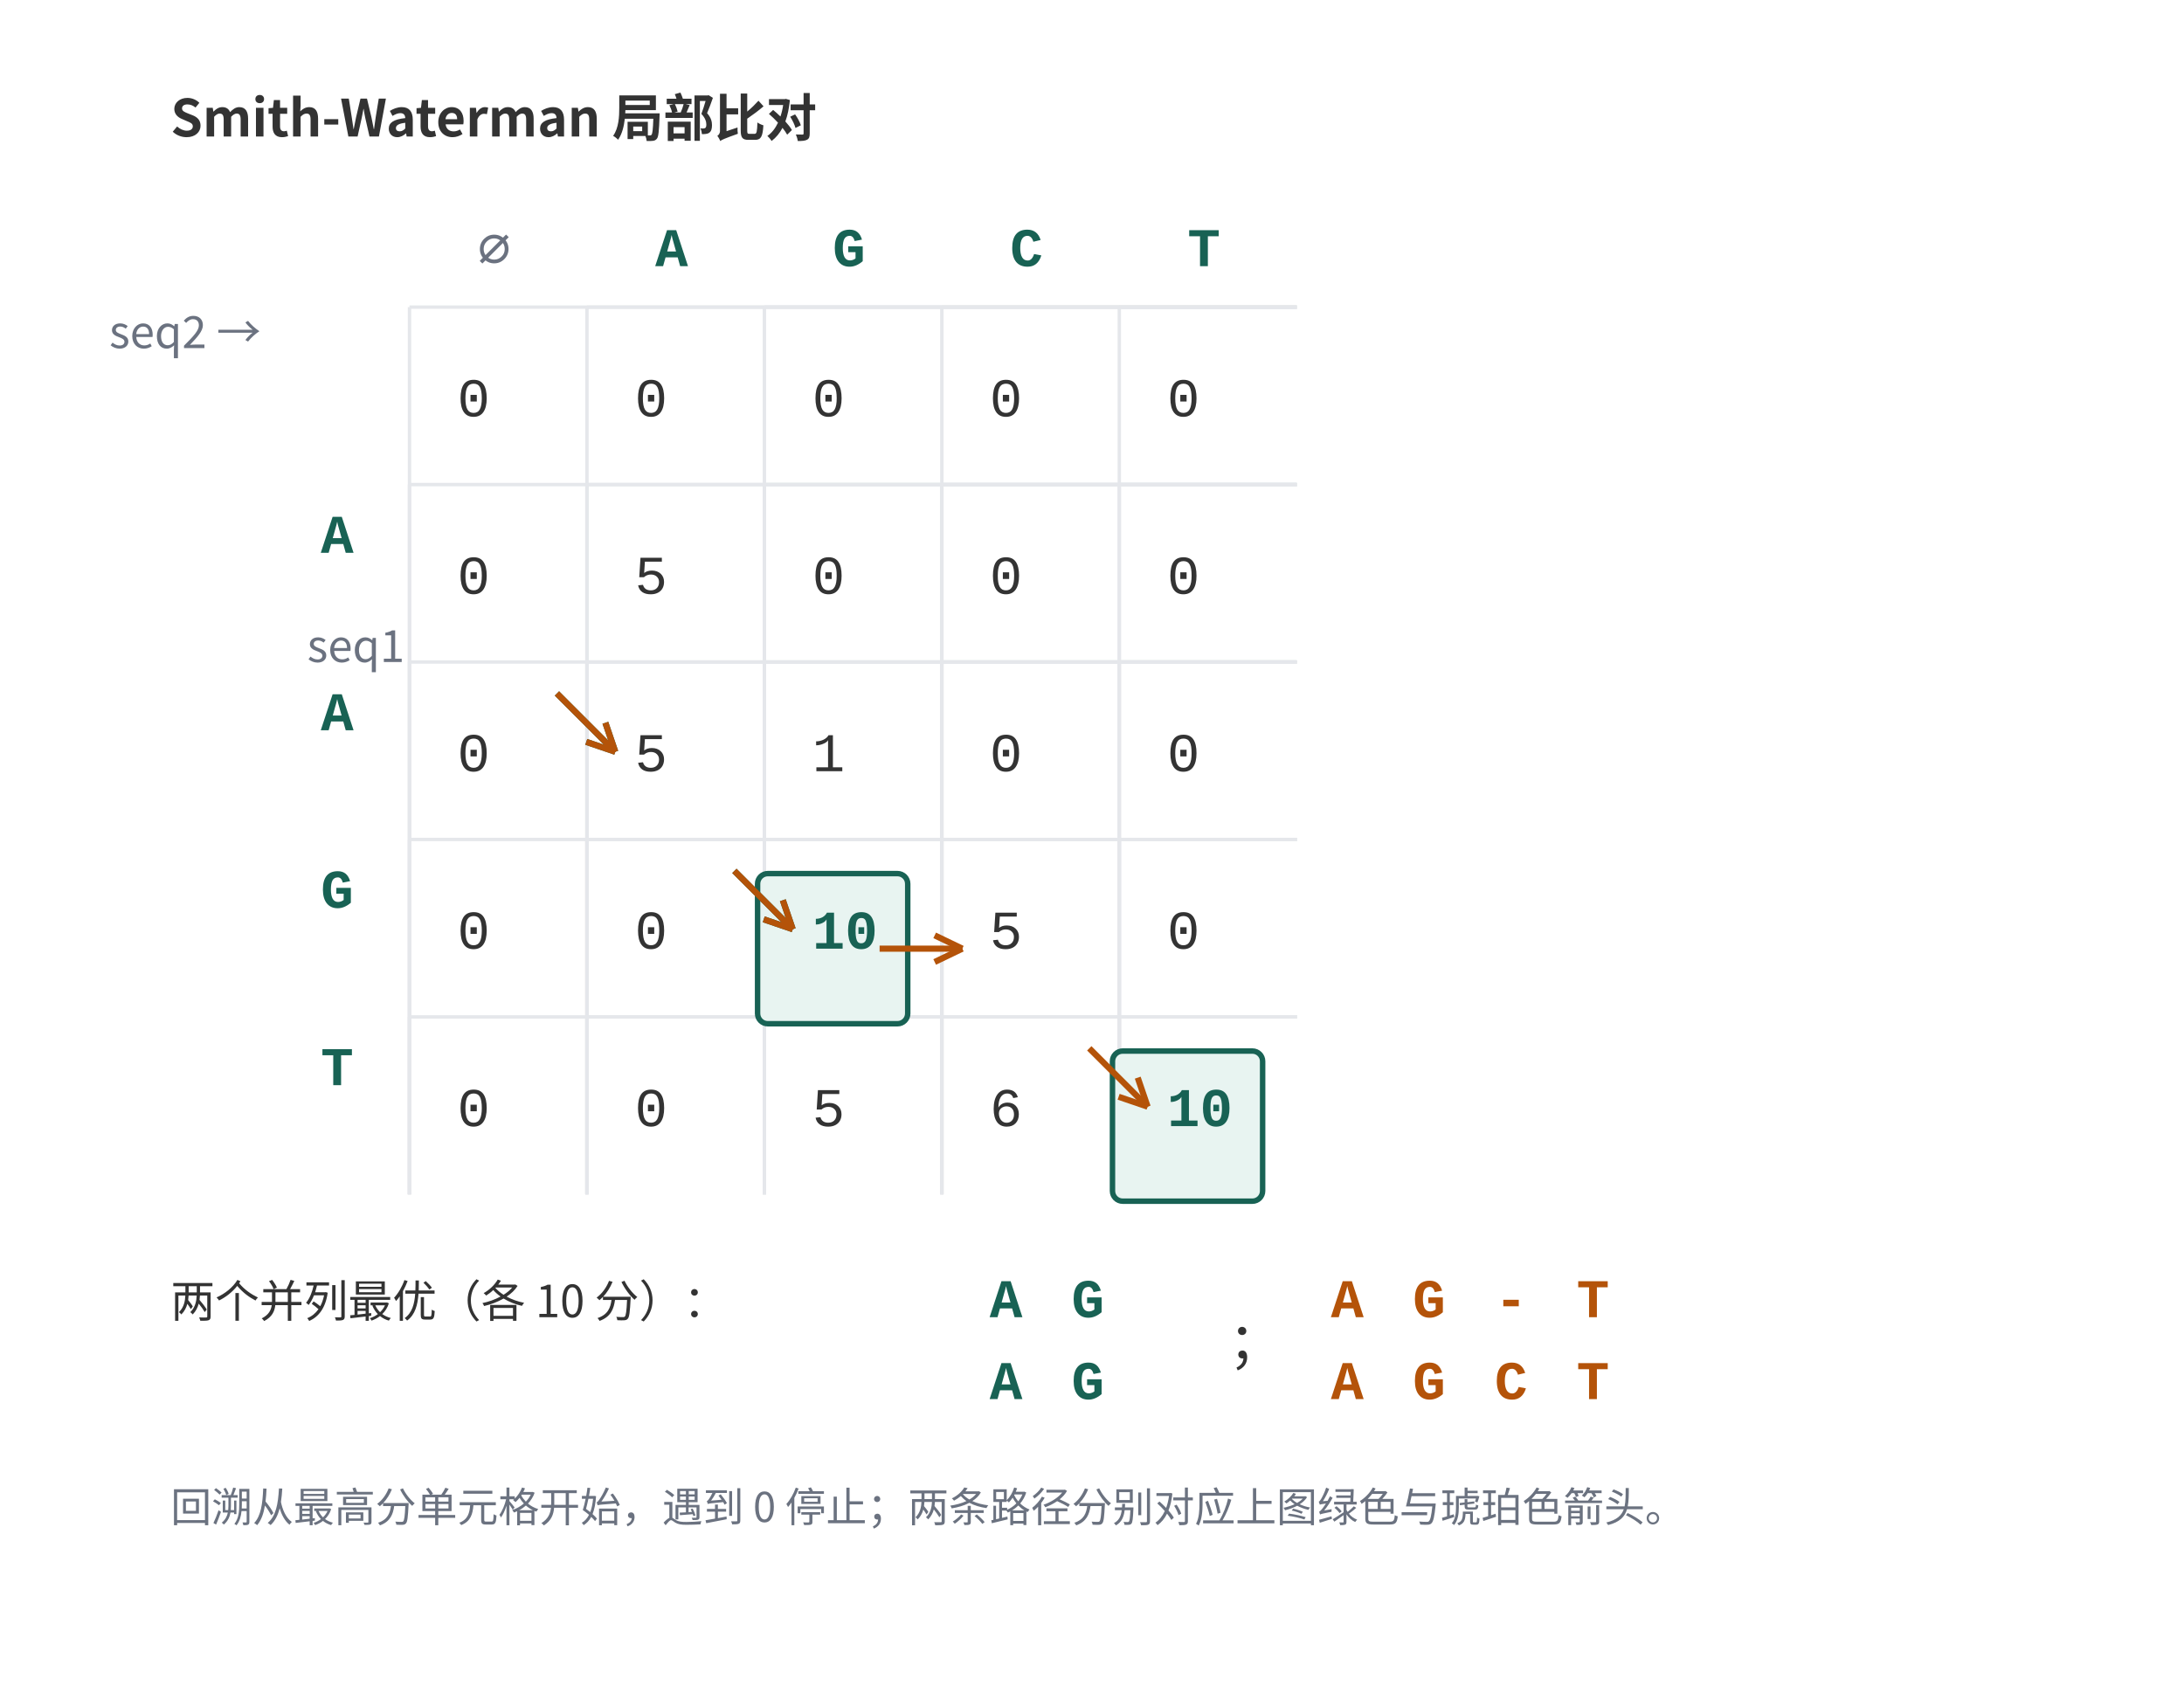
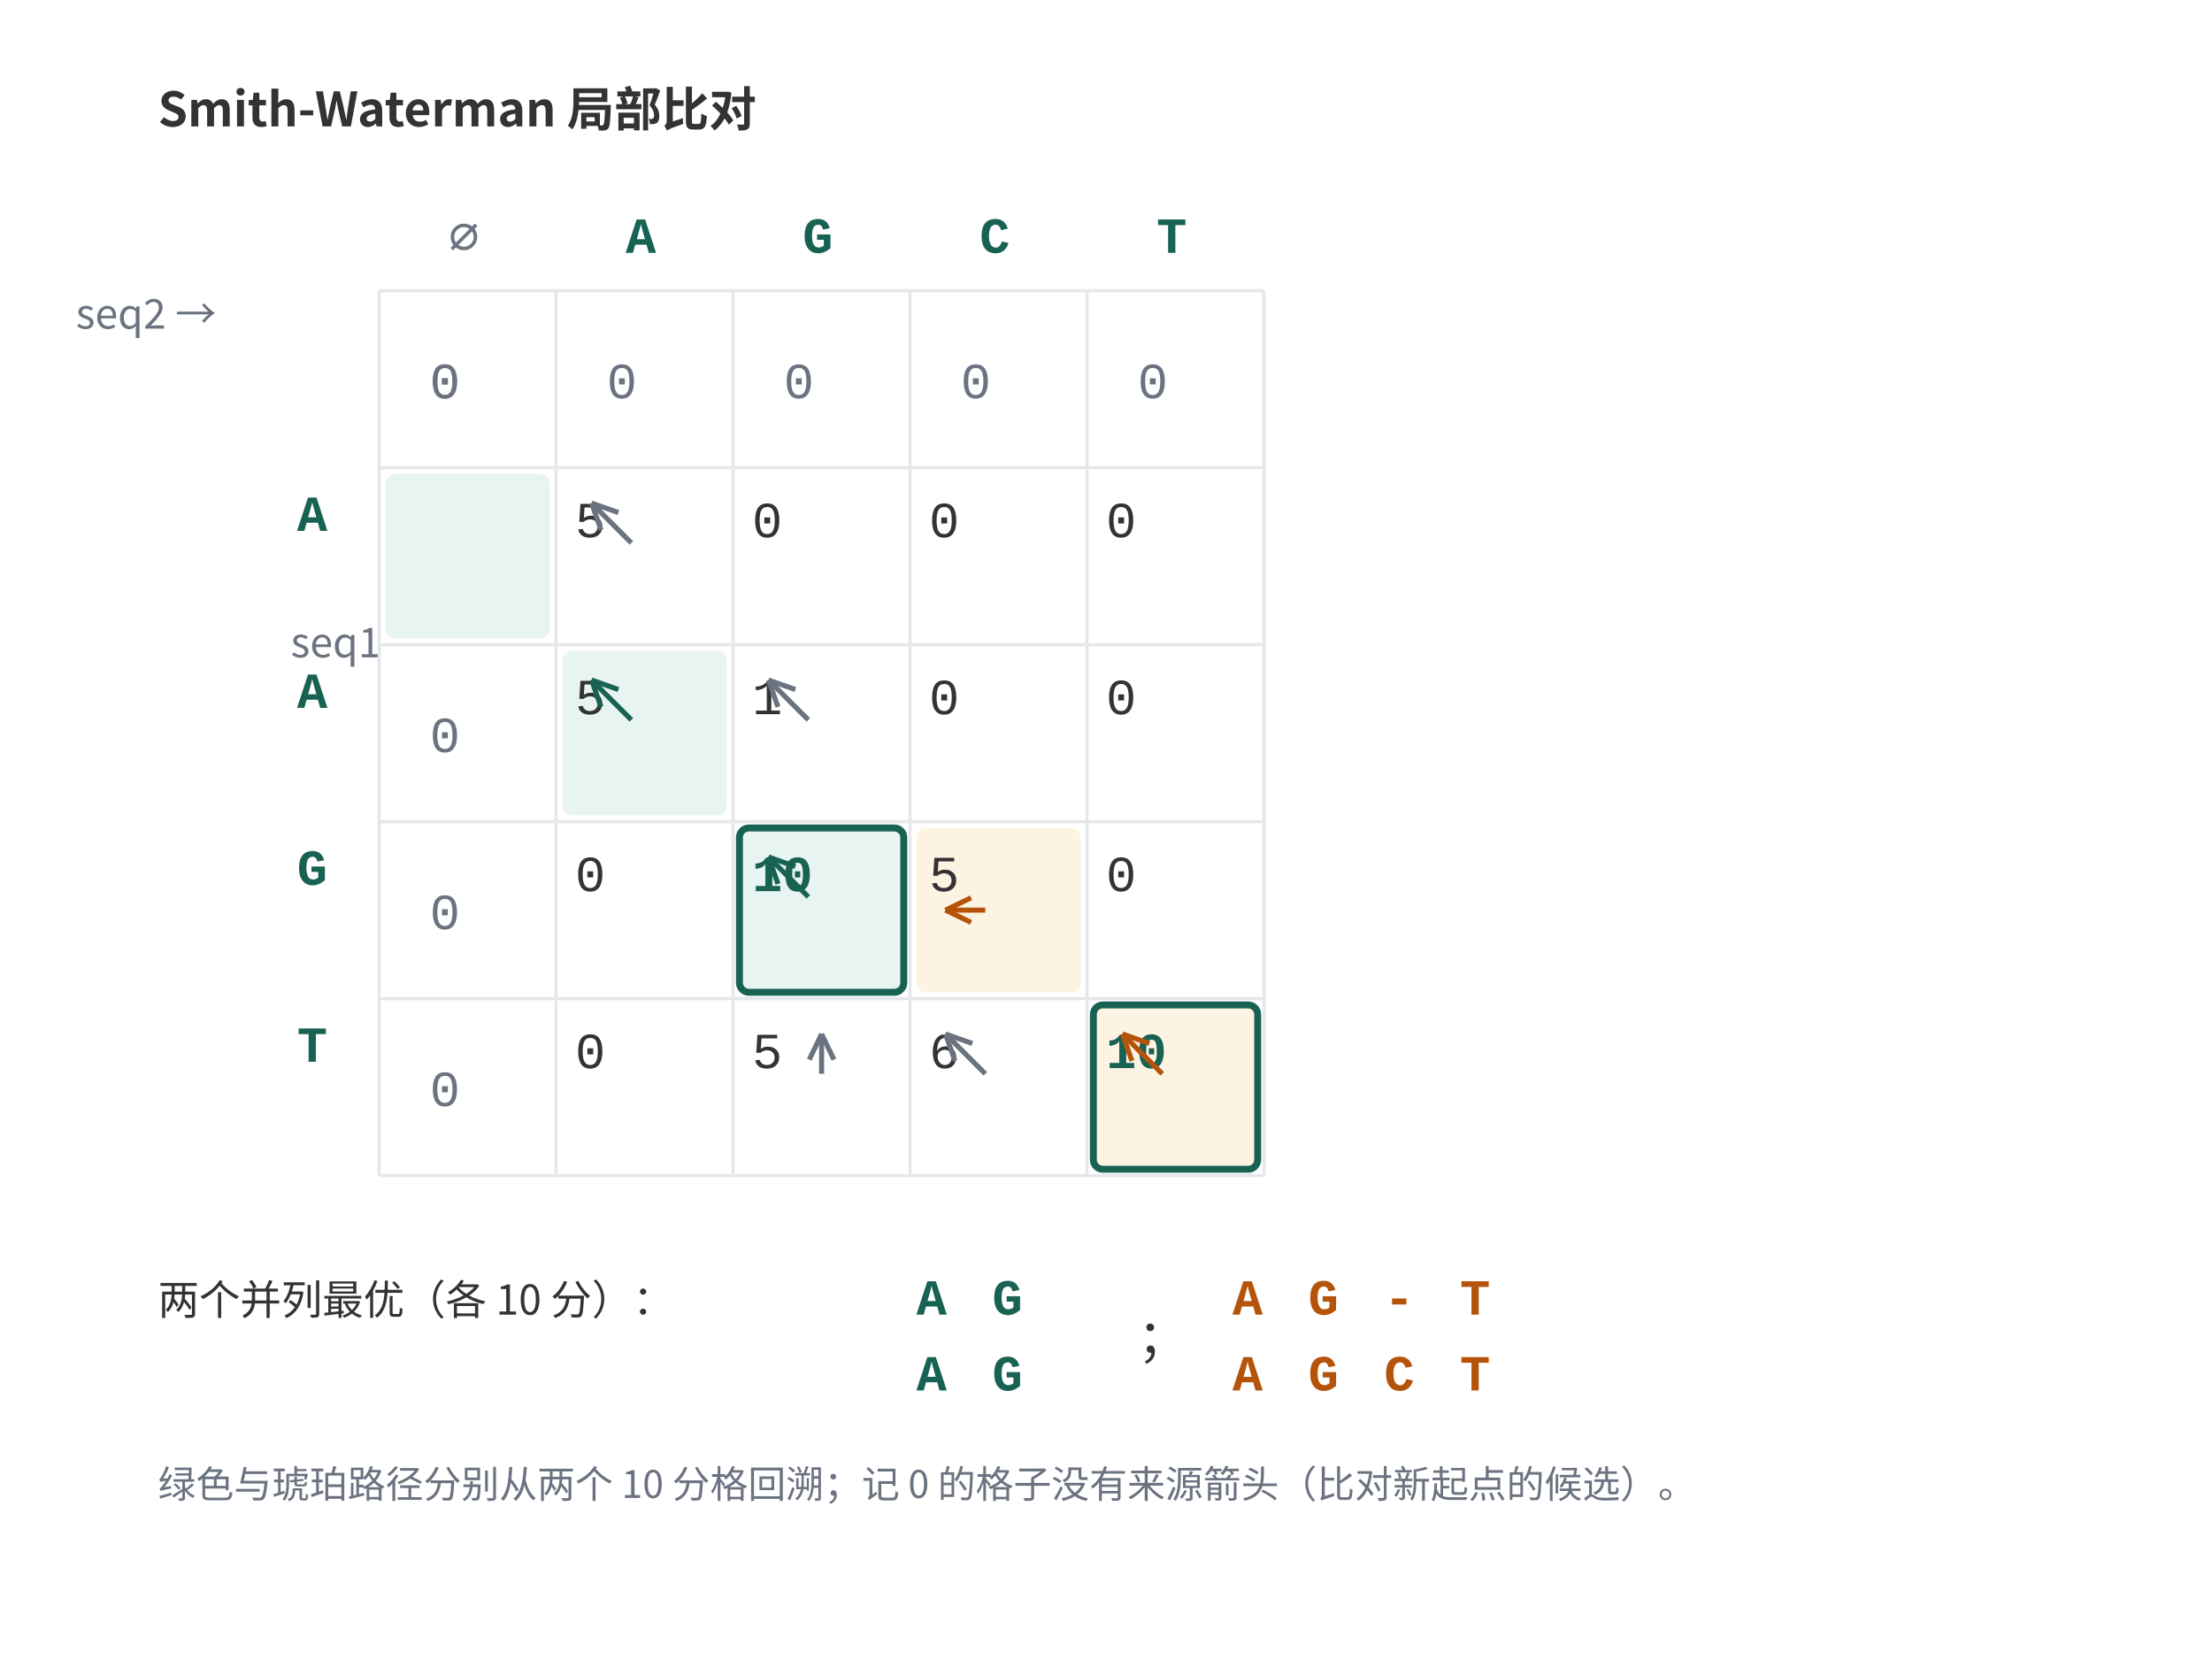
- <svg xmlns="http://www.w3.org/2000/svg" viewBox="0 0 640 500" role="img" aria-labelledby="t d">
+ <svg xmlns="http://www.w3.org/2000/svg" viewBox="0 0 700 530" role="img" aria-labelledby="t d">
  <text x="50" y="40" font-family="'PingFang SC', 'Hiragino Sans GB', 'Microsoft YaHei', 'Noto Sans CJK SC', sans-serif" font-size="15" fill="#333333" font-weight="bold" text-anchor="start">Smith-Waterman 局部比对</text>
-   <text x="140" y="78" font-family="ui-monospace, 'SFMono-Regular', Menlo, Consolas, 'Liberation Mono', monospace" font-size="16" fill="#6b7280" font-weight="normal" text-anchor="start">∅</text>
-   <text x="192" y="78" font-family="ui-monospace, 'SFMono-Regular', Menlo, Consolas, 'Liberation Mono', monospace" font-size="16" fill="#186254" font-weight="bold" text-anchor="start">A</text>
-   <text x="244" y="78" font-family="ui-monospace, 'SFMono-Regular', Menlo, Consolas, 'Liberation Mono', monospace" font-size="16" fill="#186254" font-weight="bold" text-anchor="start">G</text>
-   <text x="296" y="78" font-family="ui-monospace, 'SFMono-Regular', Menlo, Consolas, 'Liberation Mono', monospace" font-size="16" fill="#186254" font-weight="bold" text-anchor="start">C</text>
-   <text x="348" y="78" font-family="ui-monospace, 'SFMono-Regular', Menlo, Consolas, 'Liberation Mono', monospace" font-size="16" fill="#186254" font-weight="bold" text-anchor="start">T</text>
-   <text x="32" y="102" font-family="'PingFang SC', 'Hiragino Sans GB', 'Microsoft YaHei', 'Noto Sans CJK SC', sans-serif" font-size="13" fill="#6b7280" font-weight="normal" text-anchor="start">seq2 →</text>
-   <text x="94" y="162" font-family="ui-monospace, 'SFMono-Regular', Menlo, Consolas, 'Liberation Mono', monospace" font-size="16" fill="#186254" font-weight="bold" text-anchor="start">A</text>
-   <text x="94" y="214" font-family="ui-monospace, 'SFMono-Regular', Menlo, Consolas, 'Liberation Mono', monospace" font-size="16" fill="#186254" font-weight="bold" text-anchor="start">A</text>
-   <text x="94" y="266" font-family="ui-monospace, 'SFMono-Regular', Menlo, Consolas, 'Liberation Mono', monospace" font-size="16" fill="#186254" font-weight="bold" text-anchor="start">G</text>
-   <text x="94" y="318" font-family="ui-monospace, 'SFMono-Regular', Menlo, Consolas, 'Liberation Mono', monospace" font-size="16" fill="#186254" font-weight="bold" text-anchor="start">T</text>
-   <text x="90" y="194" font-family="'PingFang SC', 'Hiragino Sans GB', 'Microsoft YaHei', 'Noto Sans CJK SC', sans-serif" font-size="13" fill="#6b7280" font-weight="normal" text-anchor="start">seq1</text>
-   <line x1="120" y1="90" x2="380" y2="90" stroke="#e5e7eb" stroke-width="1" />
-   <line x1="120" y1="90" x2="120" y2="350" stroke="#e5e7eb" stroke-width="1" />
-   <line x1="172" y1="90" x2="380" y2="90" stroke="#e5e7eb" stroke-width="1" />
-   <line x1="172" y1="90" x2="172" y2="350" stroke="#e5e7eb" stroke-width="1" />
-   <line x1="224" y1="90" x2="380" y2="90" stroke="#e5e7eb" stroke-width="1" />
-   <line x1="224" y1="90" x2="224" y2="350" stroke="#e5e7eb" stroke-width="1" />
-   <line x1="276" y1="90" x2="380" y2="90" stroke="#e5e7eb" stroke-width="1" />
-   <line x1="276" y1="90" x2="276" y2="350" stroke="#e5e7eb" stroke-width="1" />
-   <line x1="328" y1="90" x2="380" y2="90" stroke="#e5e7eb" stroke-width="1" />
-   <line x1="328" y1="90" x2="328" y2="350" stroke="#e5e7eb" stroke-width="1" />
-   <line x1="120" y1="142" x2="380" y2="142" stroke="#e5e7eb" stroke-width="1" />
-   <line x1="120" y1="142" x2="120" y2="350" stroke="#e5e7eb" stroke-width="1" />
-   <line x1="172" y1="142" x2="380" y2="142" stroke="#e5e7eb" stroke-width="1" />
-   <line x1="172" y1="142" x2="172" y2="350" stroke="#e5e7eb" stroke-width="1" />
-   <line x1="224" y1="142" x2="380" y2="142" stroke="#e5e7eb" stroke-width="1" />
-   <line x1="224" y1="142" x2="224" y2="350" stroke="#e5e7eb" stroke-width="1" />
-   <line x1="276" y1="142" x2="380" y2="142" stroke="#e5e7eb" stroke-width="1" />
-   <line x1="276" y1="142" x2="276" y2="350" stroke="#e5e7eb" stroke-width="1" />
-   <line x1="328" y1="142" x2="380" y2="142" stroke="#e5e7eb" stroke-width="1" />
-   <line x1="328" y1="142" x2="328" y2="350" stroke="#e5e7eb" stroke-width="1" />
-   <line x1="120" y1="194" x2="380" y2="194" stroke="#e5e7eb" stroke-width="1" />
-   <line x1="120" y1="194" x2="120" y2="350" stroke="#e5e7eb" stroke-width="1" />
-   <line x1="172" y1="194" x2="380" y2="194" stroke="#e5e7eb" stroke-width="1" />
-   <line x1="172" y1="194" x2="172" y2="350" stroke="#e5e7eb" stroke-width="1" />
-   <line x1="224" y1="194" x2="380" y2="194" stroke="#e5e7eb" stroke-width="1" />
-   <line x1="224" y1="194" x2="224" y2="350" stroke="#e5e7eb" stroke-width="1" />
-   <line x1="276" y1="194" x2="380" y2="194" stroke="#e5e7eb" stroke-width="1" />
-   <line x1="276" y1="194" x2="276" y2="350" stroke="#e5e7eb" stroke-width="1" />
-   <line x1="328" y1="194" x2="380" y2="194" stroke="#e5e7eb" stroke-width="1" />
-   <line x1="328" y1="194" x2="328" y2="350" stroke="#e5e7eb" stroke-width="1" />
-   <line x1="120" y1="246" x2="380" y2="246" stroke="#e5e7eb" stroke-width="1" />
-   <line x1="120" y1="246" x2="120" y2="350" stroke="#e5e7eb" stroke-width="1" />
-   <line x1="172" y1="246" x2="380" y2="246" stroke="#e5e7eb" stroke-width="1" />
-   <line x1="172" y1="246" x2="172" y2="350" stroke="#e5e7eb" stroke-width="1" />
-   <line x1="224" y1="246" x2="380" y2="246" stroke="#e5e7eb" stroke-width="1" />
-   <line x1="224" y1="246" x2="224" y2="350" stroke="#e5e7eb" stroke-width="1" />
-   <line x1="276" y1="246" x2="380" y2="246" stroke="#e5e7eb" stroke-width="1" />
-   <line x1="276" y1="246" x2="276" y2="350" stroke="#e5e7eb" stroke-width="1" />
-   <line x1="328" y1="246" x2="380" y2="246" stroke="#e5e7eb" stroke-width="1" />
-   <line x1="328" y1="246" x2="328" y2="350" stroke="#e5e7eb" stroke-width="1" />
-   <line x1="120" y1="298" x2="380" y2="298" stroke="#e5e7eb" stroke-width="1" />
-   <line x1="120" y1="298" x2="120" y2="350" stroke="#e5e7eb" stroke-width="1" />
-   <line x1="172" y1="298" x2="380" y2="298" stroke="#e5e7eb" stroke-width="1" />
-   <line x1="172" y1="298" x2="172" y2="350" stroke="#e5e7eb" stroke-width="1" />
-   <line x1="224" y1="298" x2="380" y2="298" stroke="#e5e7eb" stroke-width="1" />
-   <line x1="224" y1="298" x2="224" y2="350" stroke="#e5e7eb" stroke-width="1" />
-   <line x1="276" y1="298" x2="380" y2="298" stroke="#e5e7eb" stroke-width="1" />
-   <line x1="276" y1="298" x2="276" y2="350" stroke="#e5e7eb" stroke-width="1" />
-   <line x1="328" y1="298" x2="380" y2="298" stroke="#e5e7eb" stroke-width="1" />
-   <line x1="328" y1="298" x2="328" y2="350" stroke="#e5e7eb" stroke-width="1" />
-   <text x="134" y="122" font-family="ui-monospace, 'SFMono-Regular', Menlo, Consolas, 'Liberation Mono', monospace" font-size="16" fill="#333333" font-weight="normal" text-anchor="start">0</text>
-   <text x="186" y="122" font-family="ui-monospace, 'SFMono-Regular', Menlo, Consolas, 'Liberation Mono', monospace" font-size="16" fill="#333333" font-weight="normal" text-anchor="start">0</text>
-   <text x="238" y="122" font-family="ui-monospace, 'SFMono-Regular', Menlo, Consolas, 'Liberation Mono', monospace" font-size="16" fill="#333333" font-weight="normal" text-anchor="start">0</text>
-   <text x="290" y="122" font-family="ui-monospace, 'SFMono-Regular', Menlo, Consolas, 'Liberation Mono', monospace" font-size="16" fill="#333333" font-weight="normal" text-anchor="start">0</text>
-   <text x="342" y="122" font-family="ui-monospace, 'SFMono-Regular', Menlo, Consolas, 'Liberation Mono', monospace" font-size="16" fill="#333333" font-weight="normal" text-anchor="start">0</text>
-   <text x="134" y="174" font-family="ui-monospace, 'SFMono-Regular', Menlo, Consolas, 'Liberation Mono', monospace" font-size="16" fill="#333333" font-weight="normal" text-anchor="start">0</text>
-   <text x="186" y="174" font-family="ui-monospace, 'SFMono-Regular', Menlo, Consolas, 'Liberation Mono', monospace" font-size="16" fill="#333333" font-weight="normal" text-anchor="start">5</text>
-   <text x="238" y="174" font-family="ui-monospace, 'SFMono-Regular', Menlo, Consolas, 'Liberation Mono', monospace" font-size="16" fill="#333333" font-weight="normal" text-anchor="start">0</text>
-   <text x="290" y="174" font-family="ui-monospace, 'SFMono-Regular', Menlo, Consolas, 'Liberation Mono', monospace" font-size="16" fill="#333333" font-weight="normal" text-anchor="start">0</text>
-   <text x="342" y="174" font-family="ui-monospace, 'SFMono-Regular', Menlo, Consolas, 'Liberation Mono', monospace" font-size="16" fill="#333333" font-weight="normal" text-anchor="start">0</text>
-   <text x="134" y="226" font-family="ui-monospace, 'SFMono-Regular', Menlo, Consolas, 'Liberation Mono', monospace" font-size="16" fill="#333333" font-weight="normal" text-anchor="start">0</text>
-   <text x="186" y="226" font-family="ui-monospace, 'SFMono-Regular', Menlo, Consolas, 'Liberation Mono', monospace" font-size="16" fill="#333333" font-weight="normal" text-anchor="start">5</text>
+   <text x="142" y="80" font-family="ui-monospace, 'SFMono-Regular', Menlo, Consolas, 'Liberation Mono', monospace" font-size="16" fill="#6b7280" font-weight="normal" text-anchor="start">∅</text>
+   <text x="198" y="80" font-family="ui-monospace, 'SFMono-Regular', Menlo, Consolas, 'Liberation Mono', monospace" font-size="16" fill="#186254" font-weight="bold" text-anchor="start">A</text>
+   <text x="254" y="80" font-family="ui-monospace, 'SFMono-Regular', Menlo, Consolas, 'Liberation Mono', monospace" font-size="16" fill="#186254" font-weight="bold" text-anchor="start">G</text>
+   <text x="310" y="80" font-family="ui-monospace, 'SFMono-Regular', Menlo, Consolas, 'Liberation Mono', monospace" font-size="16" fill="#186254" font-weight="bold" text-anchor="start">C</text>
+   <text x="366" y="80" font-family="ui-monospace, 'SFMono-Regular', Menlo, Consolas, 'Liberation Mono', monospace" font-size="16" fill="#186254" font-weight="bold" text-anchor="start">T</text>
+   <text x="24" y="104" font-family="'PingFang SC', 'Hiragino Sans GB', 'Microsoft YaHei', 'Noto Sans CJK SC', sans-serif" font-size="13" fill="#6b7280" font-weight="normal" text-anchor="start">seq2 →</text>
+   <text x="94" y="168" font-family="ui-monospace, 'SFMono-Regular', Menlo, Consolas, 'Liberation Mono', monospace" font-size="16" fill="#186254" font-weight="bold" text-anchor="start">A</text>
+   <text x="94" y="224" font-family="ui-monospace, 'SFMono-Regular', Menlo, Consolas, 'Liberation Mono', monospace" font-size="16" fill="#186254" font-weight="bold" text-anchor="start">A</text>
+   <text x="94" y="280" font-family="ui-monospace, 'SFMono-Regular', Menlo, Consolas, 'Liberation Mono', monospace" font-size="16" fill="#186254" font-weight="bold" text-anchor="start">G</text>
+   <text x="94" y="336" font-family="ui-monospace, 'SFMono-Regular', Menlo, Consolas, 'Liberation Mono', monospace" font-size="16" fill="#186254" font-weight="bold" text-anchor="start">T</text>
+   <text x="92" y="208" font-family="'PingFang SC', 'Hiragino Sans GB', 'Microsoft YaHei', 'Noto Sans CJK SC', sans-serif" font-size="13" fill="#6b7280" font-weight="normal" text-anchor="start">seq1</text>
+   <line x1="120" y1="92" x2="400" y2="92" stroke="#e5e7eb" stroke-width="1" />
+   <line x1="120" y1="148" x2="400" y2="148" stroke="#e5e7eb" stroke-width="1" />
+   <line x1="120" y1="204" x2="400" y2="204" stroke="#e5e7eb" stroke-width="1" />
+   <line x1="120" y1="260" x2="400" y2="260" stroke="#e5e7eb" stroke-width="1" />
+   <line x1="120" y1="316" x2="400" y2="316" stroke="#e5e7eb" stroke-width="1" />
+   <line x1="120" y1="372" x2="400" y2="372" stroke="#e5e7eb" stroke-width="1" />
+   <line x1="120" y1="92" x2="120" y2="372" stroke="#e5e7eb" stroke-width="1" />
+   <line x1="176" y1="92" x2="176" y2="372" stroke="#e5e7eb" stroke-width="1" />
+   <line x1="232" y1="92" x2="232" y2="372" stroke="#e5e7eb" stroke-width="1" />
+   <line x1="288" y1="92" x2="288" y2="372" stroke="#e5e7eb" stroke-width="1" />
+   <line x1="344" y1="92" x2="344" y2="372" stroke="#e5e7eb" stroke-width="1" />
+   <line x1="400" y1="92" x2="400" y2="372" stroke="#e5e7eb" stroke-width="1" />
+   <text x="136" y="126" font-family="ui-monospace, 'SFMono-Regular', Menlo, Consolas, 'Liberation Mono', monospace" font-size="16" fill="#6b7280" font-weight="normal" text-anchor="start">0</text>
+   <text x="192" y="126" font-family="ui-monospace, 'SFMono-Regular', Menlo, Consolas, 'Liberation Mono', monospace" font-size="16" fill="#6b7280" font-weight="normal" text-anchor="start">0</text>
+   <text x="248" y="126" font-family="ui-monospace, 'SFMono-Regular', Menlo, Consolas, 'Liberation Mono', monospace" font-size="16" fill="#6b7280" font-weight="normal" text-anchor="start">0</text>
+   <text x="304" y="126" font-family="ui-monospace, 'SFMono-Regular', Menlo, Consolas, 'Liberation Mono', monospace" font-size="16" fill="#6b7280" font-weight="normal" text-anchor="start">0</text>
+   <text x="360" y="126" font-family="ui-monospace, 'SFMono-Regular', Menlo, Consolas, 'Liberation Mono', monospace" font-size="16" fill="#6b7280" font-weight="normal" text-anchor="start">0</text>
+   <text x="136" y="126" font-family="ui-monospace, 'SFMono-Regular', Menlo, Consolas, 'Liberation Mono', monospace" font-size="16" fill="#6b7280" font-weight="normal" text-anchor="start">0</text>
+   <text x="136" y="182" font-family="ui-monospace, 'SFMono-Regular', Menlo, Consolas, 'Liberation Mono', monospace" font-size="16" fill="#6b7280" font-weight="normal" text-anchor="start">0</text>
+   <text x="136" y="238" font-family="ui-monospace, 'SFMono-Regular', Menlo, Consolas, 'Liberation Mono', monospace" font-size="16" fill="#6b7280" font-weight="normal" text-anchor="start">0</text>
+   <text x="136" y="294" font-family="ui-monospace, 'SFMono-Regular', Menlo, Consolas, 'Liberation Mono', monospace" font-size="16" fill="#6b7280" font-weight="normal" text-anchor="start">0</text>
+   <text x="136" y="350" font-family="ui-monospace, 'SFMono-Regular', Menlo, Consolas, 'Liberation Mono', monospace" font-size="16" fill="#6b7280" font-weight="normal" text-anchor="start">0</text>
+   <text x="182" y="170" font-family="ui-monospace, 'SFMono-Regular', Menlo, Consolas, 'Liberation Mono', monospace" font-size="16" fill="#333333" font-weight="normal" text-anchor="start">5</text>
+   <line x1="199.8" y1="171.8" x2="187.2" y2="159.2" stroke="#6b7280" stroke-width="1.6" />
+   <line x1="187.2" y1="159.2" x2="190.2" y2="167.7" stroke="#6b7280" stroke-width="1.6" />
+   <line x1="187.2" y1="159.2" x2="195.7" y2="162.2" stroke="#6b7280" stroke-width="1.6" />
+   <text x="238" y="170" font-family="ui-monospace, 'SFMono-Regular', Menlo, Consolas, 'Liberation Mono', monospace" font-size="16" fill="#333333" font-weight="normal" text-anchor="start">0</text>
+   <text x="294" y="170" font-family="ui-monospace, 'SFMono-Regular', Menlo, Consolas, 'Liberation Mono', monospace" font-size="16" fill="#333333" font-weight="normal" text-anchor="start">0</text>
+   <text x="350" y="170" font-family="ui-monospace, 'SFMono-Regular', Menlo, Consolas, 'Liberation Mono', monospace" font-size="16" fill="#333333" font-weight="normal" text-anchor="start">0</text>
+   <rect x="178" y="206" width="52" height="52" rx="3" fill="#e8f4f1" stroke="#186254" stroke-width="0" />
+   <text x="182" y="226" font-family="ui-monospace, 'SFMono-Regular', Menlo, Consolas, 'Liberation Mono', monospace" font-size="16" fill="#333333" font-weight="normal" text-anchor="start">5</text>
+   <line x1="199.8" y1="227.8" x2="187.2" y2="215.2" stroke="#186254" stroke-width="1.6" />
+   <line x1="187.2" y1="215.2" x2="190.2" y2="223.7" stroke="#186254" stroke-width="1.6" />
+   <line x1="187.2" y1="215.2" x2="195.7" y2="218.2" stroke="#186254" stroke-width="1.6" />
  <text x="238" y="226" font-family="ui-monospace, 'SFMono-Regular', Menlo, Consolas, 'Liberation Mono', monospace" font-size="16" fill="#333333" font-weight="normal" text-anchor="start">1</text>
-   <text x="290" y="226" font-family="ui-monospace, 'SFMono-Regular', Menlo, Consolas, 'Liberation Mono', monospace" font-size="16" fill="#333333" font-weight="normal" text-anchor="start">0</text>
-   <text x="342" y="226" font-family="ui-monospace, 'SFMono-Regular', Menlo, Consolas, 'Liberation Mono', monospace" font-size="16" fill="#333333" font-weight="normal" text-anchor="start">0</text>
-   <text x="134" y="278" font-family="ui-monospace, 'SFMono-Regular', Menlo, Consolas, 'Liberation Mono', monospace" font-size="16" fill="#333333" font-weight="normal" text-anchor="start">0</text>
-   <text x="186" y="278" font-family="ui-monospace, 'SFMono-Regular', Menlo, Consolas, 'Liberation Mono', monospace" font-size="16" fill="#333333" font-weight="normal" text-anchor="start">0</text>
-   <text x="238" y="278" font-family="ui-monospace, 'SFMono-Regular', Menlo, Consolas, 'Liberation Mono', monospace" font-size="16" fill="#333333" font-weight="normal" text-anchor="start">10</text>
-   <text x="290" y="278" font-family="ui-monospace, 'SFMono-Regular', Menlo, Consolas, 'Liberation Mono', monospace" font-size="16" fill="#333333" font-weight="normal" text-anchor="start">5</text>
-   <text x="342" y="278" font-family="ui-monospace, 'SFMono-Regular', Menlo, Consolas, 'Liberation Mono', monospace" font-size="16" fill="#333333" font-weight="normal" text-anchor="start">0</text>
-   <text x="134" y="330" font-family="ui-monospace, 'SFMono-Regular', Menlo, Consolas, 'Liberation Mono', monospace" font-size="16" fill="#333333" font-weight="normal" text-anchor="start">0</text>
-   <text x="186" y="330" font-family="ui-monospace, 'SFMono-Regular', Menlo, Consolas, 'Liberation Mono', monospace" font-size="16" fill="#333333" font-weight="normal" text-anchor="start">0</text>
-   <text x="238" y="330" font-family="ui-monospace, 'SFMono-Regular', Menlo, Consolas, 'Liberation Mono', monospace" font-size="16" fill="#333333" font-weight="normal" text-anchor="start">5</text>
-   <text x="290" y="330" font-family="ui-monospace, 'SFMono-Regular', Menlo, Consolas, 'Liberation Mono', monospace" font-size="16" fill="#333333" font-weight="normal" text-anchor="start">6</text>
-   <text x="342" y="330" font-family="ui-monospace, 'SFMono-Regular', Menlo, Consolas, 'Liberation Mono', monospace" font-size="16" fill="#333333" font-weight="normal" text-anchor="start">10</text>
-   <rect x="222" y="256" width="44" height="44" rx="3" fill="#e8f4f1" stroke="#186254" stroke-width="1.6" />
-   <text x="238" y="278" font-family="ui-monospace, 'SFMono-Regular', Menlo, Consolas, 'Liberation Mono', monospace" font-size="16" fill="#186254" font-weight="bold" text-anchor="start">10</text>
-   <rect x="326" y="308" width="44" height="44" rx="3" fill="#e8f4f1" stroke="#186254" stroke-width="1.6" />
-   <text x="342" y="330" font-family="ui-monospace, 'SFMono-Regular', Menlo, Consolas, 'Liberation Mono', monospace" font-size="16" fill="#186254" font-weight="bold" text-anchor="start">10</text>
-   <line x1="215.203" y1="255.203" x2="232.343" y2="272.343" stroke="#186254" stroke-width="1.8" />
-   <line x1="232.3" y1="272.3" x2="229.4" y2="263.8" stroke="#186254" stroke-width="1.8" />
-   <line x1="232.3" y1="272.3" x2="223.8" y2="269.4" stroke="#186254" stroke-width="1.8" />
-   <line x1="163.203" y1="203.203" x2="180.343" y2="220.343" stroke="#186254" stroke-width="1.8" />
-   <line x1="180.3" y1="220.3" x2="177.4" y2="211.8" stroke="#186254" stroke-width="1.8" />
-   <line x1="180.3" y1="220.3" x2="171.8" y2="217.4" stroke="#186254" stroke-width="1.8" />
-   <line x1="319.203" y1="307.203" x2="336.343" y2="324.343" stroke="#b45309" stroke-width="1.8" />
-   <line x1="336.3" y1="324.3" x2="333.4" y2="315.8" stroke="#b45309" stroke-width="1.8" />
-   <line x1="336.3" y1="324.3" x2="327.8" y2="321.4" stroke="#b45309" stroke-width="1.8" />
-   <line x1="257.76" y1="278.0" x2="282.0" y2="278.0" stroke="#b45309" stroke-width="1.8" />
-   <line x1="282.0" y1="278.0" x2="273.9" y2="274.1" stroke="#b45309" stroke-width="1.8" />
-   <line x1="282.0" y1="278.0" x2="273.9" y2="281.9" stroke="#b45309" stroke-width="1.8" />
-   <line x1="215.203" y1="255.203" x2="232.343" y2="272.343" stroke="#b45309" stroke-width="1.8" />
-   <line x1="232.3" y1="272.3" x2="229.4" y2="263.8" stroke="#b45309" stroke-width="1.8" />
-   <line x1="232.3" y1="272.3" x2="223.8" y2="269.4" stroke="#b45309" stroke-width="1.8" />
-   <line x1="163.203" y1="203.203" x2="180.343" y2="220.343" stroke="#b45309" stroke-width="1.8" />
-   <line x1="180.3" y1="220.3" x2="177.4" y2="211.8" stroke="#b45309" stroke-width="1.8" />
-   <line x1="180.3" y1="220.3" x2="171.8" y2="217.4" stroke="#b45309" stroke-width="1.8" />
-   <text x="50" y="386" font-family="'PingFang SC', 'Hiragino Sans GB', 'Microsoft YaHei', 'Noto Sans CJK SC', sans-serif" font-size="13" fill="#333333" font-weight="normal" text-anchor="start">两个并列最优（各 10 分）：</text>
-   <text x="290" y="386" font-family="ui-monospace, 'SFMono-Regular', Menlo, Consolas, 'Liberation Mono', monospace" font-size="16" fill="#186254" font-weight="bold" text-anchor="start">A</text>
-   <text x="302" y="386" font-family="ui-monospace, 'SFMono-Regular', Menlo, Consolas, 'Liberation Mono', monospace" font-size="16" fill="#186254" font-weight="bold" text-anchor="start"> </text>
-   <text x="314" y="386" font-family="ui-monospace, 'SFMono-Regular', Menlo, Consolas, 'Liberation Mono', monospace" font-size="16" fill="#186254" font-weight="bold" text-anchor="start">G</text>
-   <text x="290" y="410" font-family="ui-monospace, 'SFMono-Regular', Menlo, Consolas, 'Liberation Mono', monospace" font-size="16" fill="#186254" font-weight="bold" text-anchor="start">A</text>
-   <text x="302" y="410" font-family="ui-monospace, 'SFMono-Regular', Menlo, Consolas, 'Liberation Mono', monospace" font-size="16" fill="#186254" font-weight="bold" text-anchor="start"> </text>
-   <text x="314" y="410" font-family="ui-monospace, 'SFMono-Regular', Menlo, Consolas, 'Liberation Mono', monospace" font-size="16" fill="#186254" font-weight="bold" text-anchor="start">G</text>
-   <text x="360" y="399" font-family="'PingFang SC', 'Hiragino Sans GB', 'Microsoft YaHei', 'Noto Sans CJK SC', sans-serif" font-size="16" fill="#333333" font-weight="normal" text-anchor="start">；</text>
-   <text x="390" y="386" font-family="ui-monospace, 'SFMono-Regular', Menlo, Consolas, 'Liberation Mono', monospace" font-size="16" fill="#b45309" font-weight="bold" text-anchor="start">A</text>
-   <text x="402" y="386" font-family="ui-monospace, 'SFMono-Regular', Menlo, Consolas, 'Liberation Mono', monospace" font-size="16" fill="#b45309" font-weight="bold" text-anchor="start"> </text>
-   <text x="414" y="386" font-family="ui-monospace, 'SFMono-Regular', Menlo, Consolas, 'Liberation Mono', monospace" font-size="16" fill="#b45309" font-weight="bold" text-anchor="start">G</text>
-   <text x="426" y="386" font-family="ui-monospace, 'SFMono-Regular', Menlo, Consolas, 'Liberation Mono', monospace" font-size="16" fill="#b45309" font-weight="bold" text-anchor="start"> </text>
-   <text x="438" y="386" font-family="ui-monospace, 'SFMono-Regular', Menlo, Consolas, 'Liberation Mono', monospace" font-size="16" fill="#b45309" font-weight="bold" text-anchor="start">-</text>
-   <text x="450" y="386" font-family="ui-monospace, 'SFMono-Regular', Menlo, Consolas, 'Liberation Mono', monospace" font-size="16" fill="#b45309" font-weight="bold" text-anchor="start"> </text>
-   <text x="462" y="386" font-family="ui-monospace, 'SFMono-Regular', Menlo, Consolas, 'Liberation Mono', monospace" font-size="16" fill="#b45309" font-weight="bold" text-anchor="start">T</text>
-   <text x="390" y="410" font-family="ui-monospace, 'SFMono-Regular', Menlo, Consolas, 'Liberation Mono', monospace" font-size="16" fill="#b45309" font-weight="bold" text-anchor="start">A</text>
-   <text x="402" y="410" font-family="ui-monospace, 'SFMono-Regular', Menlo, Consolas, 'Liberation Mono', monospace" font-size="16" fill="#b45309" font-weight="bold" text-anchor="start"> </text>
-   <text x="414" y="410" font-family="ui-monospace, 'SFMono-Regular', Menlo, Consolas, 'Liberation Mono', monospace" font-size="16" fill="#b45309" font-weight="bold" text-anchor="start">G</text>
-   <text x="426" y="410" font-family="ui-monospace, 'SFMono-Regular', Menlo, Consolas, 'Liberation Mono', monospace" font-size="16" fill="#b45309" font-weight="bold" text-anchor="start"> </text>
-   <text x="438" y="410" font-family="ui-monospace, 'SFMono-Regular', Menlo, Consolas, 'Liberation Mono', monospace" font-size="16" fill="#b45309" font-weight="bold" text-anchor="start">C</text>
-   <text x="450" y="410" font-family="ui-monospace, 'SFMono-Regular', Menlo, Consolas, 'Liberation Mono', monospace" font-size="16" fill="#b45309" font-weight="bold" text-anchor="start"> </text>
-   <text x="462" y="410" font-family="ui-monospace, 'SFMono-Regular', Menlo, Consolas, 'Liberation Mono', monospace" font-size="16" fill="#b45309" font-weight="bold" text-anchor="start">T</text>
-   <text x="50" y="446" font-family="'PingFang SC', 'Hiragino Sans GB', 'Microsoft YaHei', 'Noto Sans CJK SC', sans-serif" font-size="12" fill="#6b7280" font-weight="normal" text-anchor="start">回溯从最高分单元格开始，遇到 0 停止；两条路径分别对应上图绿色与琥珀色箭头。</text>
+   <line x1="255.8" y1="227.8" x2="243.2" y2="215.2" stroke="#6b7280" stroke-width="1.6" />
+   <line x1="243.2" y1="215.2" x2="246.2" y2="223.7" stroke="#6b7280" stroke-width="1.6" />
+   <line x1="243.2" y1="215.2" x2="251.7" y2="218.2" stroke="#6b7280" stroke-width="1.6" />
+   <text x="294" y="226" font-family="ui-monospace, 'SFMono-Regular', Menlo, Consolas, 'Liberation Mono', monospace" font-size="16" fill="#333333" font-weight="normal" text-anchor="start">0</text>
+   <text x="350" y="226" font-family="ui-monospace, 'SFMono-Regular', Menlo, Consolas, 'Liberation Mono', monospace" font-size="16" fill="#333333" font-weight="normal" text-anchor="start">0</text>
+   <text x="182" y="282" font-family="ui-monospace, 'SFMono-Regular', Menlo, Consolas, 'Liberation Mono', monospace" font-size="16" fill="#333333" font-weight="normal" text-anchor="start">0</text>
+   <rect x="234" y="262" width="52" height="52" rx="3" fill="#e8f4f1" stroke="#186254" stroke-width="0" />
+   <text x="238" y="282" font-family="ui-monospace, 'SFMono-Regular', Menlo, Consolas, 'Liberation Mono', monospace" font-size="16" fill="#186254" font-weight="bold" text-anchor="start">10</text>
+   <line x1="255.8" y1="283.8" x2="243.2" y2="271.2" stroke="#186254" stroke-width="1.6" />
+   <line x1="243.2" y1="271.2" x2="246.2" y2="279.7" stroke="#186254" stroke-width="1.6" />
+   <line x1="243.2" y1="271.2" x2="251.7" y2="274.2" stroke="#186254" stroke-width="1.6" />
+   <rect x="290" y="262" width="52" height="52" rx="3" fill="#fdf3e3" stroke="#186254" stroke-width="0" />
+   <text x="294" y="282" font-family="ui-monospace, 'SFMono-Regular', Menlo, Consolas, 'Liberation Mono', monospace" font-size="16" fill="#333333" font-weight="normal" text-anchor="start">5</text>
+   <line x1="311.8" y1="288.0" x2="299.2" y2="288.0" stroke="#b45309" stroke-width="1.6" />
+   <line x1="299.2" y1="288.0" x2="307.3" y2="291.9" stroke="#b45309" stroke-width="1.6" />
+   <line x1="299.2" y1="288.0" x2="307.3" y2="284.1" stroke="#b45309" stroke-width="1.6" />
+   <text x="350" y="282" font-family="ui-monospace, 'SFMono-Regular', Menlo, Consolas, 'Liberation Mono', monospace" font-size="16" fill="#333333" font-weight="normal" text-anchor="start">0</text>
+   <text x="182" y="338" font-family="ui-monospace, 'SFMono-Regular', Menlo, Consolas, 'Liberation Mono', monospace" font-size="16" fill="#333333" font-weight="normal" text-anchor="start">0</text>
+   <text x="238" y="338" font-family="ui-monospace, 'SFMono-Regular', Menlo, Consolas, 'Liberation Mono', monospace" font-size="16" fill="#333333" font-weight="normal" text-anchor="start">5</text>
+   <line x1="260.0" y1="339.8" x2="260.0" y2="327.2" stroke="#6b7280" stroke-width="1.6" />
+   <line x1="260.0" y1="327.2" x2="256.1" y2="335.3" stroke="#6b7280" stroke-width="1.6" />
+   <line x1="260.0" y1="327.2" x2="263.9" y2="335.3" stroke="#6b7280" stroke-width="1.6" />
+   <text x="294" y="338" font-family="ui-monospace, 'SFMono-Regular', Menlo, Consolas, 'Liberation Mono', monospace" font-size="16" fill="#333333" font-weight="normal" text-anchor="start">6</text>
+   <line x1="311.8" y1="339.8" x2="299.2" y2="327.2" stroke="#6b7280" stroke-width="1.6" />
+   <line x1="299.2" y1="327.2" x2="302.2" y2="335.7" stroke="#6b7280" stroke-width="1.6" />
+   <line x1="299.2" y1="327.2" x2="307.7" y2="330.2" stroke="#6b7280" stroke-width="1.6" />
+   <rect x="346" y="318" width="52" height="52" rx="3" fill="#fdf3e3" stroke="#186254" stroke-width="0" />
+   <text x="350" y="338" font-family="ui-monospace, 'SFMono-Regular', Menlo, Consolas, 'Liberation Mono', monospace" font-size="16" fill="#186254" font-weight="bold" text-anchor="start">10</text>
+   <line x1="367.8" y1="339.8" x2="355.2" y2="327.2" stroke="#b45309" stroke-width="1.6" />
+   <line x1="355.2" y1="327.2" x2="358.2" y2="335.7" stroke="#b45309" stroke-width="1.6" />
+   <line x1="355.2" y1="327.2" x2="363.7" y2="330.2" stroke="#b45309" stroke-width="1.6" />
+   <rect x="122" y="150" width="52" height="52" rx="3" fill="#e8f4f1" stroke="#186254" stroke-width="0" />
+   <rect x="234" y="262" width="52" height="52" rx="3" fill="none" stroke="#186254" stroke-width="2.2" />
+   <rect x="346" y="318" width="52" height="52" rx="3" fill="none" stroke="#186254" stroke-width="2.2" />
+   <text x="50" y="416" font-family="'PingFang SC', 'Hiragino Sans GB', 'Microsoft YaHei', 'Noto Sans CJK SC', sans-serif" font-size="13" fill="#333333" font-weight="normal" text-anchor="start">两个并列最优（各 10 分）：</text>
+   <text x="290" y="416" font-family="ui-monospace, 'SFMono-Regular', Menlo, Consolas, 'Liberation Mono', monospace" font-size="16" fill="#186254" font-weight="bold" text-anchor="start">A</text>
+   <text x="302" y="416" font-family="ui-monospace, 'SFMono-Regular', Menlo, Consolas, 'Liberation Mono', monospace" font-size="16" fill="#186254" font-weight="bold" text-anchor="start"> </text>
+   <text x="314" y="416" font-family="ui-monospace, 'SFMono-Regular', Menlo, Consolas, 'Liberation Mono', monospace" font-size="16" fill="#186254" font-weight="bold" text-anchor="start">G</text>
+   <text x="290" y="440" font-family="ui-monospace, 'SFMono-Regular', Menlo, Consolas, 'Liberation Mono', monospace" font-size="16" fill="#186254" font-weight="bold" text-anchor="start">A</text>
+   <text x="302" y="440" font-family="ui-monospace, 'SFMono-Regular', Menlo, Consolas, 'Liberation Mono', monospace" font-size="16" fill="#186254" font-weight="bold" text-anchor="start"> </text>
+   <text x="314" y="440" font-family="ui-monospace, 'SFMono-Regular', Menlo, Consolas, 'Liberation Mono', monospace" font-size="16" fill="#186254" font-weight="bold" text-anchor="start">G</text>
+   <text x="360" y="429" font-family="'PingFang SC', 'Hiragino Sans GB', 'Microsoft YaHei', 'Noto Sans CJK SC', sans-serif" font-size="16" fill="#333333" font-weight="normal" text-anchor="start">；</text>
+   <text x="390" y="416" font-family="ui-monospace, 'SFMono-Regular', Menlo, Consolas, 'Liberation Mono', monospace" font-size="16" fill="#b45309" font-weight="bold" text-anchor="start">A</text>
+   <text x="402" y="416" font-family="ui-monospace, 'SFMono-Regular', Menlo, Consolas, 'Liberation Mono', monospace" font-size="16" fill="#b45309" font-weight="bold" text-anchor="start"> </text>
+   <text x="414" y="416" font-family="ui-monospace, 'SFMono-Regular', Menlo, Consolas, 'Liberation Mono', monospace" font-size="16" fill="#b45309" font-weight="bold" text-anchor="start">G</text>
+   <text x="426" y="416" font-family="ui-monospace, 'SFMono-Regular', Menlo, Consolas, 'Liberation Mono', monospace" font-size="16" fill="#b45309" font-weight="bold" text-anchor="start"> </text>
+   <text x="438" y="416" font-family="ui-monospace, 'SFMono-Regular', Menlo, Consolas, 'Liberation Mono', monospace" font-size="16" fill="#b45309" font-weight="bold" text-anchor="start">-</text>
+   <text x="450" y="416" font-family="ui-monospace, 'SFMono-Regular', Menlo, Consolas, 'Liberation Mono', monospace" font-size="16" fill="#b45309" font-weight="bold" text-anchor="start"> </text>
+   <text x="462" y="416" font-family="ui-monospace, 'SFMono-Regular', Menlo, Consolas, 'Liberation Mono', monospace" font-size="16" fill="#b45309" font-weight="bold" text-anchor="start">T</text>
+   <text x="390" y="440" font-family="ui-monospace, 'SFMono-Regular', Menlo, Consolas, 'Liberation Mono', monospace" font-size="16" fill="#b45309" font-weight="bold" text-anchor="start">A</text>
+   <text x="402" y="440" font-family="ui-monospace, 'SFMono-Regular', Menlo, Consolas, 'Liberation Mono', monospace" font-size="16" fill="#b45309" font-weight="bold" text-anchor="start"> </text>
+   <text x="414" y="440" font-family="ui-monospace, 'SFMono-Regular', Menlo, Consolas, 'Liberation Mono', monospace" font-size="16" fill="#b45309" font-weight="bold" text-anchor="start">G</text>
+   <text x="426" y="440" font-family="ui-monospace, 'SFMono-Regular', Menlo, Consolas, 'Liberation Mono', monospace" font-size="16" fill="#b45309" font-weight="bold" text-anchor="start"> </text>
+   <text x="438" y="440" font-family="ui-monospace, 'SFMono-Regular', Menlo, Consolas, 'Liberation Mono', monospace" font-size="16" fill="#b45309" font-weight="bold" text-anchor="start">C</text>
+   <text x="450" y="440" font-family="ui-monospace, 'SFMono-Regular', Menlo, Consolas, 'Liberation Mono', monospace" font-size="16" fill="#b45309" font-weight="bold" text-anchor="start"> </text>
+   <text x="462" y="440" font-family="ui-monospace, 'SFMono-Regular', Menlo, Consolas, 'Liberation Mono', monospace" font-size="16" fill="#b45309" font-weight="bold" text-anchor="start">T</text>
+   <text x="50" y="474" font-family="'PingFang SC', 'Hiragino Sans GB', 'Microsoft YaHei', 'Noto Sans CJK SC', sans-serif" font-size="12" fill="#6b7280" font-weight="normal" text-anchor="start">绿色与琥珀路径分别从两个 10 分格回溯；记 0 的格子没有来源箭头（比对新起点的候选）。</text>
</svg>
